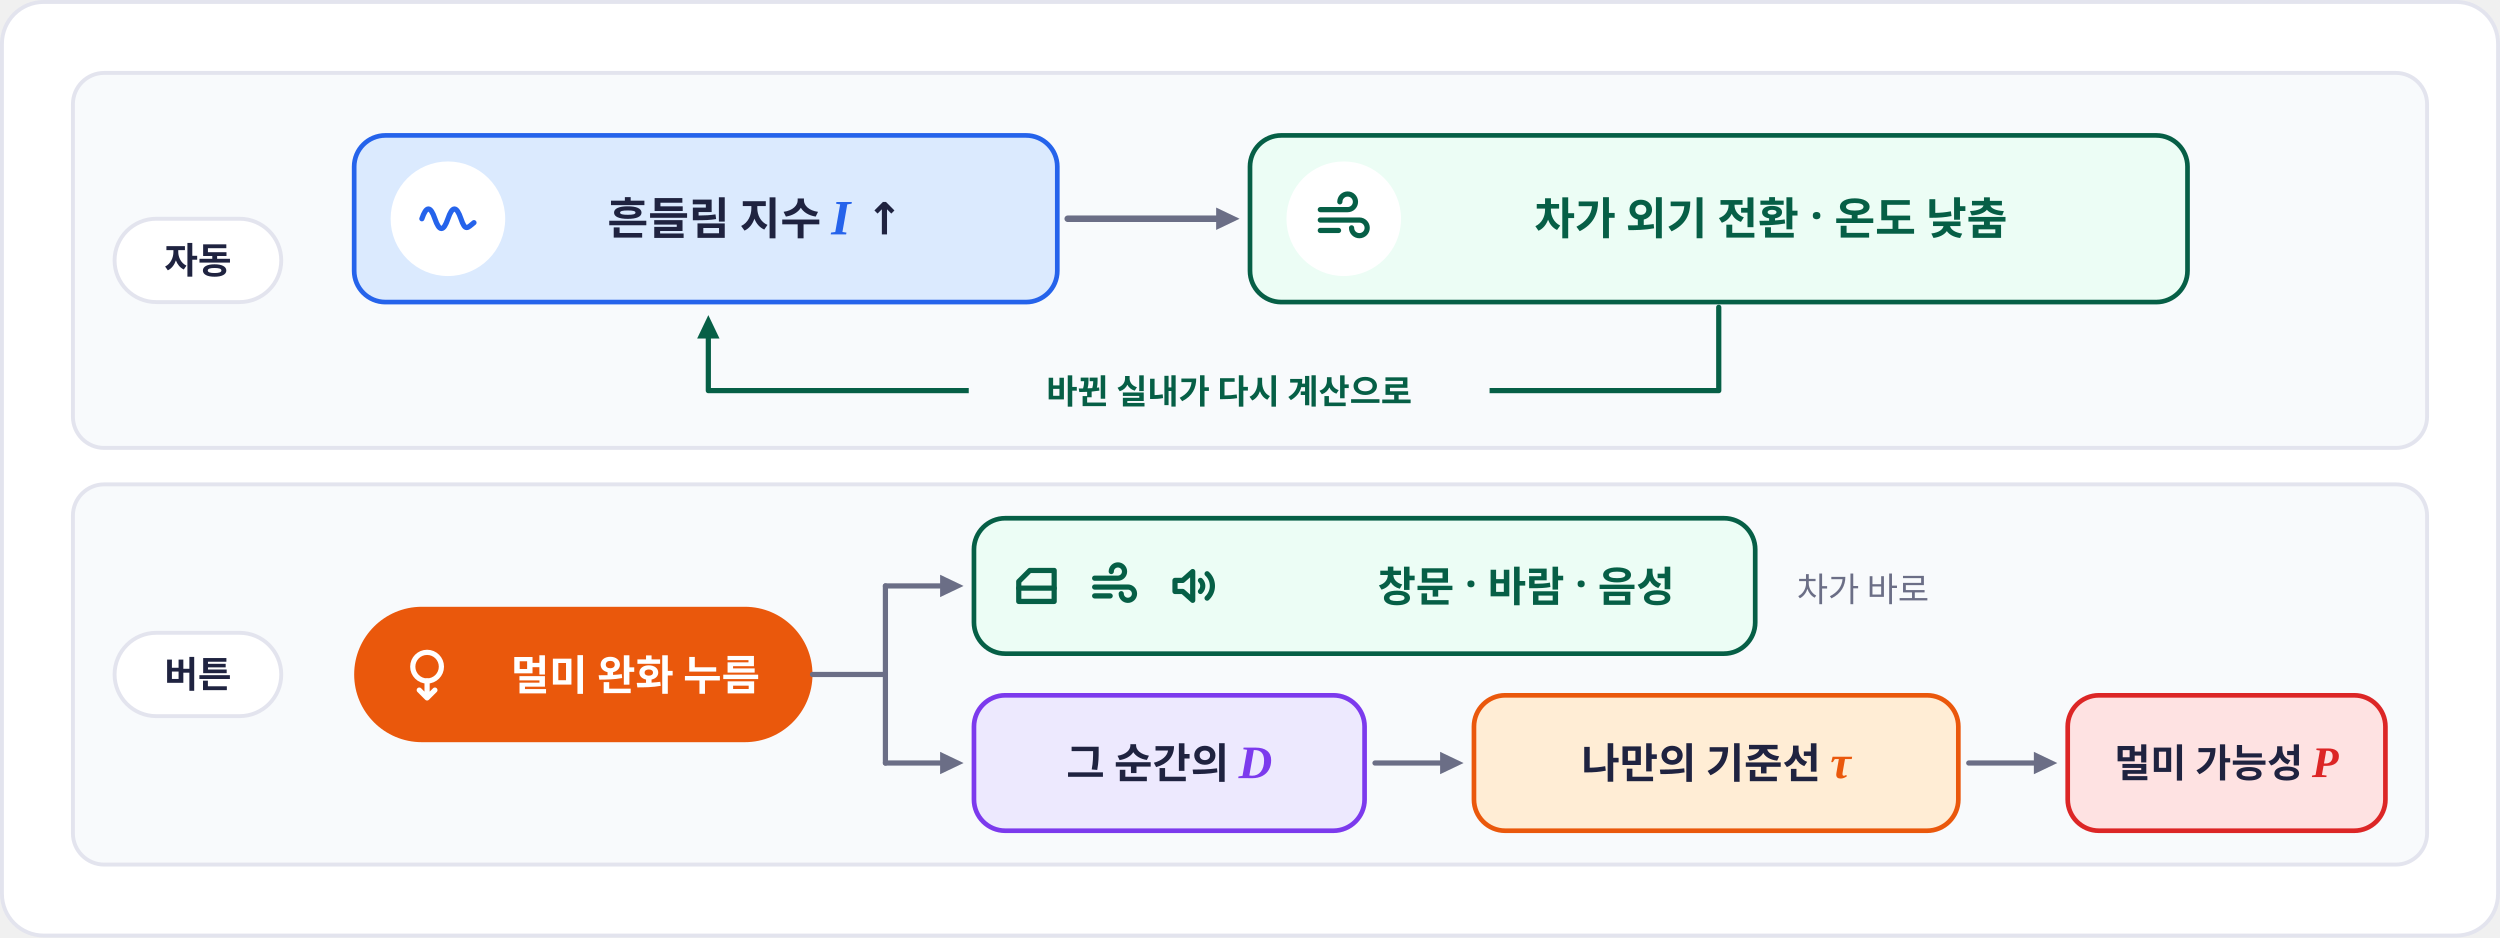
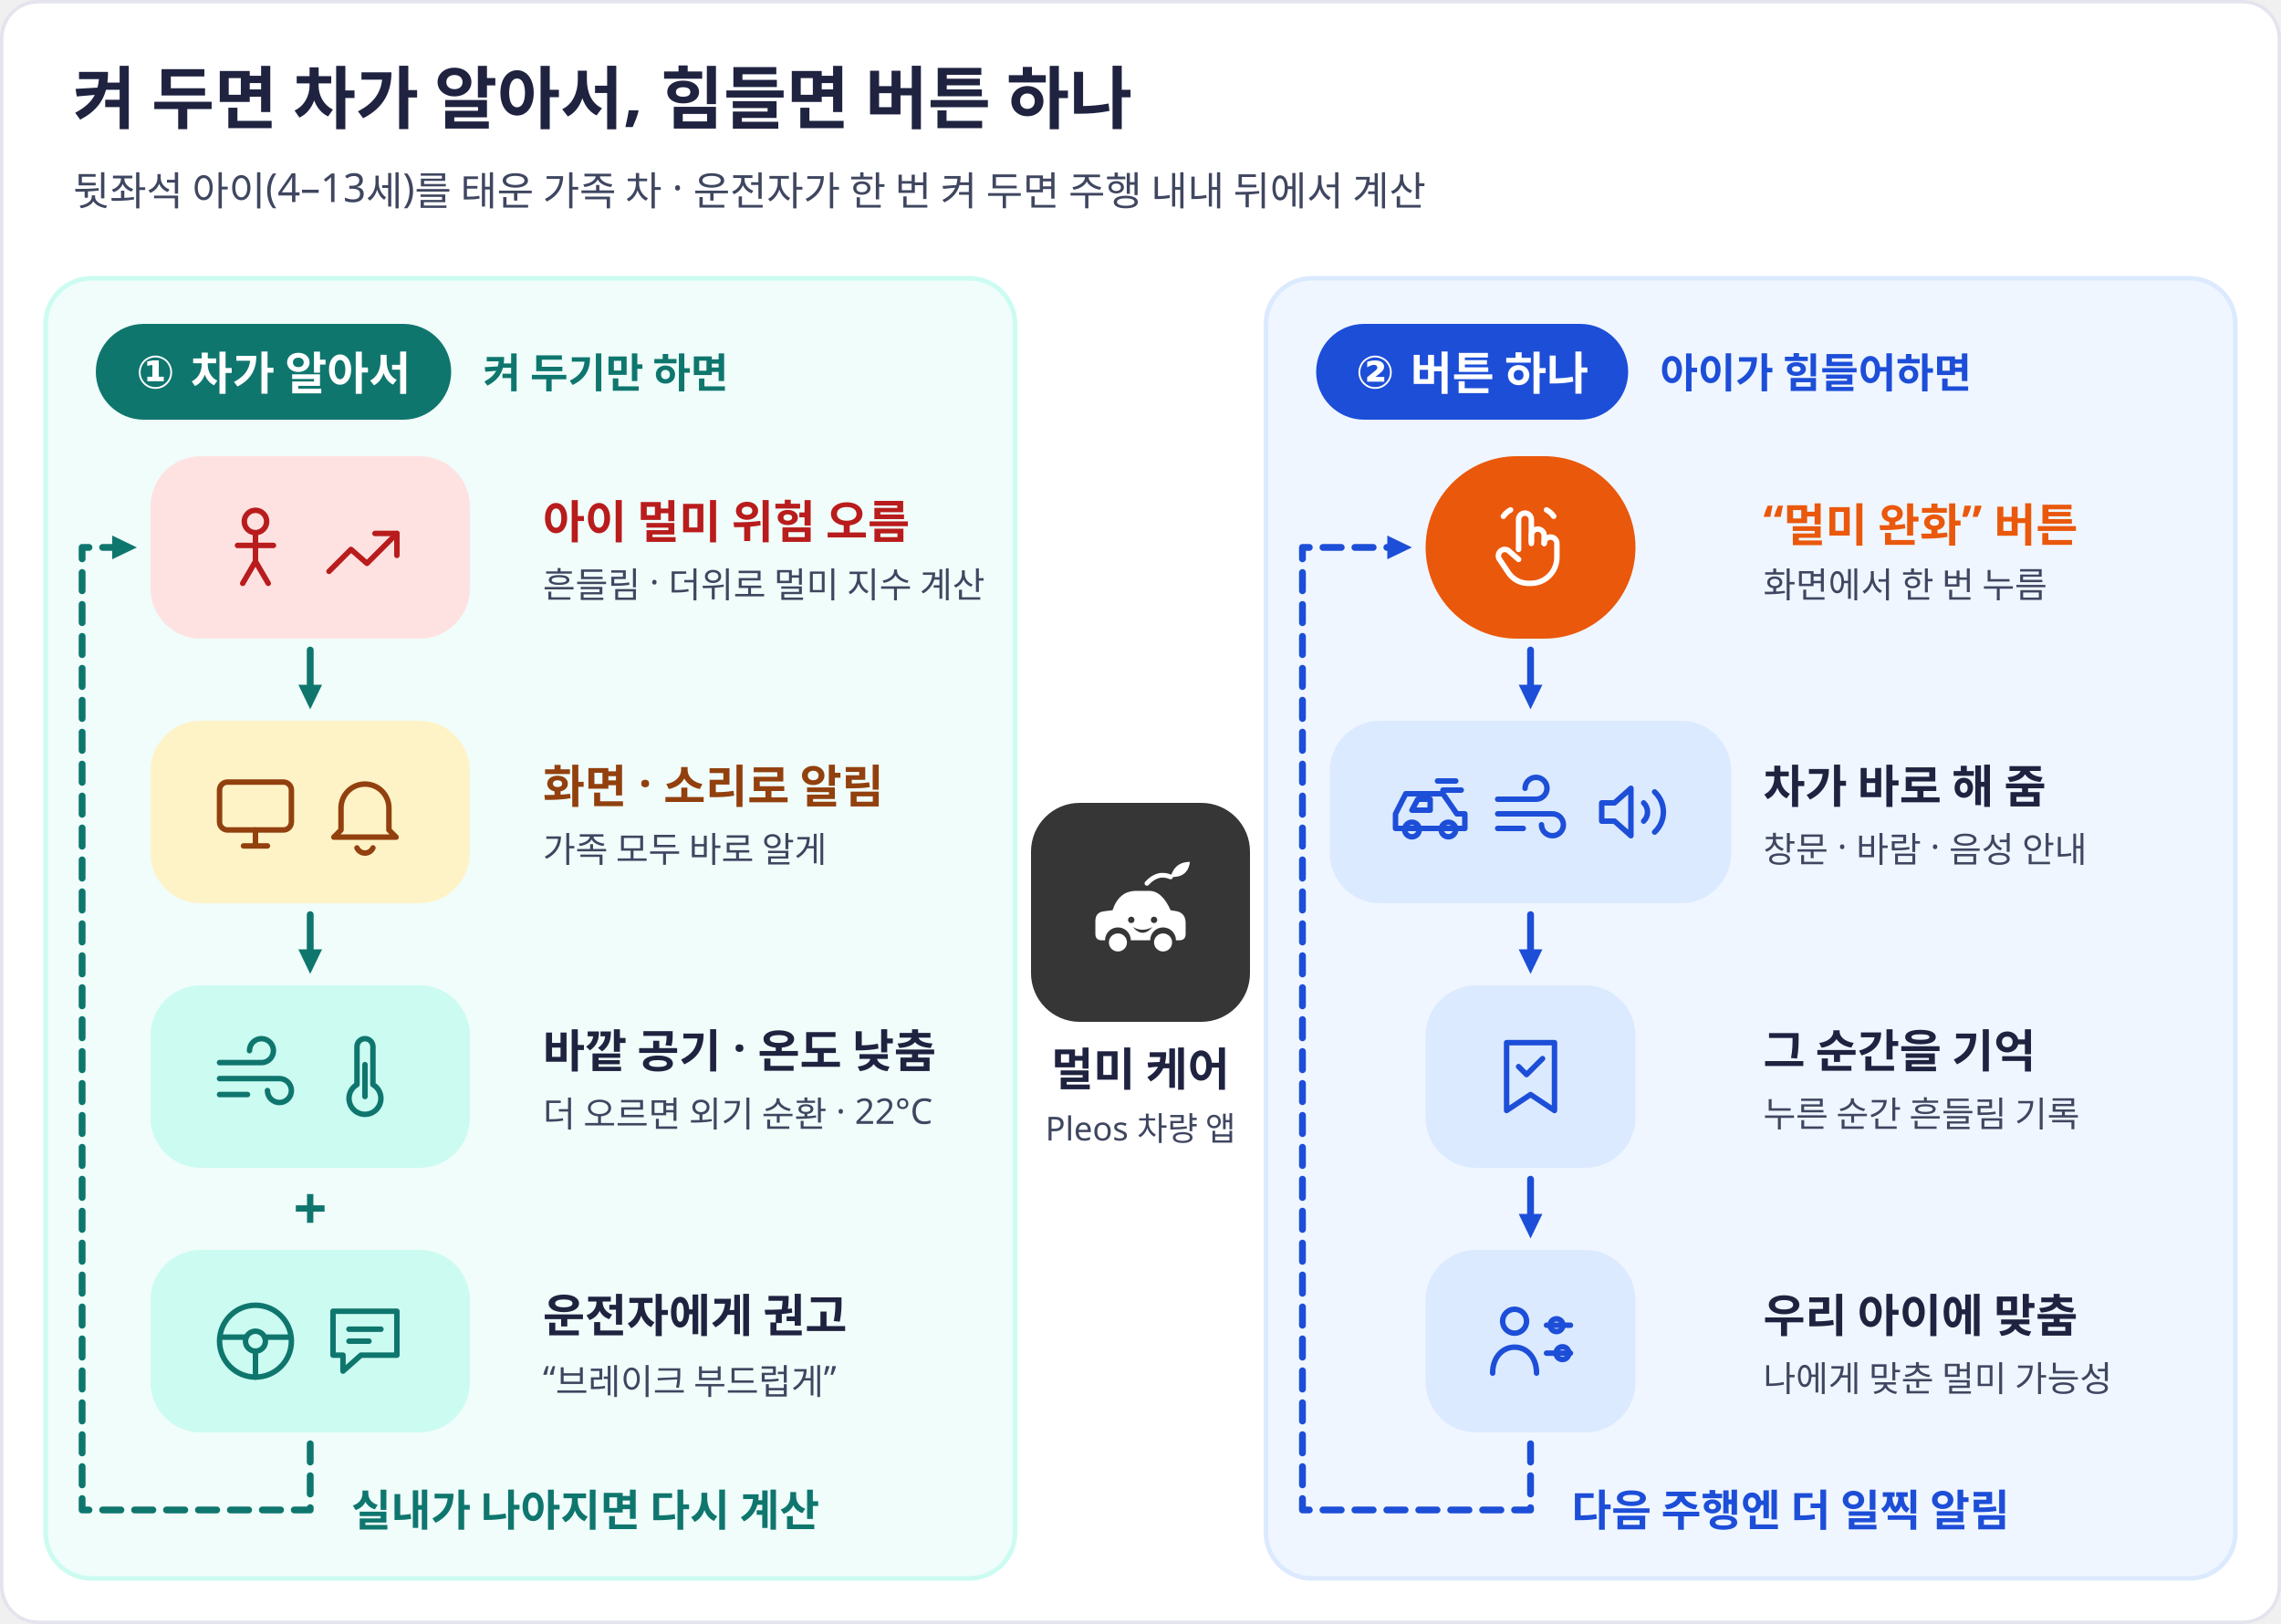
- <svg xmlns="http://www.w3.org/2000/svg" viewBox="0 0 960 360" width="960" height="360" font-family="Apple SD Gothic Neo, Noto Sans KR, Malgun Gothic, sans-serif" font-size="14">
-   <rect x="0.75" y="0.75" width="958.5" height="358.5" rx="16" fill="#FFFFFF" stroke="#E3E4EE" stroke-width="1.5" />
-   <rect x="28.0" y="28.0" width="904.0" height="144.0" rx="12" fill="#F8FAFC" stroke="#E3E4EE" stroke-width="1.5" />
-   <rect x="44.0" y="84.0" width="64.0" height="32.0" rx="16.0" fill="#FFFFFF" stroke="#E3E4EE" stroke-width="1.5" />
-   <text x="76.0" y="105.0" font-size="14" fill="#1F2340" text-anchor="middle" font-weight="700">자동</text>
-   <rect x="136.0" y="52.0" width="270.0" height="64.0" rx="12" fill="#DBEAFE" stroke="#2563EB" stroke-width="1.8" />
-   <circle cx="172.0" cy="84.0" r="22" fill="#FFFFFF" />
-   <g transform="translate(160.0 72.0) scale(1.0)" fill="none" stroke="#2563EB" stroke-width="2.00" stroke-linecap="round" stroke-linejoin="round">
-     <path d="M2 12c1.7-5 3.3-5 5 0s3.3 5 5 0 3.3-5 5 0 2.5 3.5 5 1.5" />
+ <svg xmlns="http://www.w3.org/2000/svg" viewBox="0 0 1000 712" width="1000" height="712" font-family="Apple SD Gothic Neo, Noto Sans KR, Malgun Gothic, sans-serif" font-size="14">
+   <rect x="0.75" y="0.75" width="998.5" height="710.5" rx="16" fill="#FFFFFF" stroke="#E3E4EE" stroke-width="1.5" />
+   <text x="32.0" y="54.0" font-size="30" fill="#1F2340" text-anchor="start" font-weight="800">켜 두면 차가 알아서, 힘들면 버튼 하나</text>
+   <text x="32.0" y="90.0" font-size="17.5" fill="#3F4660" text-anchor="start" font-weight="400">뒷좌석 아이(4–13세)를 태운 가족 차 · 운전자가 한 번 켜 두면 주행 내내 뒤에서 계산</text>
+   <rect x="20.0" y="122.0" width="425.0" height="570.0" rx="20" fill="#F0FDFA" stroke="#CCFBF1" stroke-width="2" />
+   <rect x="42.0" y="142.0" width="155.8" height="42.0" rx="21.0" fill="#0F766E" />
+   <text x="119.9" y="170.2" font-size="20" fill="#FFFFFF" text-anchor="middle" font-weight="700">① 차가 알아서</text>
+   <text x="211.8" y="170.0" font-size="18" fill="#0F766E" text-anchor="start" font-weight="700">켜 두기만 하면</text>
+   <rect x="66.0" y="200.0" width="140.0" height="80.0" rx="22" fill="#FEE2E2" />
+   <g transform="translate(91.0 219.0) scale(1.75)" fill="none" stroke="#B91C1C" stroke-width="1.37" stroke-linecap="round" stroke-linejoin="round">
+     <circle cx="12" cy="5.5" r="2.8" />
+     <path d="M12 8.5v7M7.5 11.5h9M12 15.5l-3.2 5.5M12 15.5l3.2 5.5" />
  </g>
-   <text x="290.0" y="90.0" font-size="17" fill="#1F2340" text-anchor="middle" font-weight="700">흔들림 지수 <tspan fill="#2563EB" font-family="Times New Roman, Times, serif" font-style="italic" font-weight="700" font-size="19.0">I</tspan> ↑</text>
-   <path d="M410.0 84.0 L468.0 84.0" fill="none" stroke="#6B6E86" stroke-width="2.5" stroke-linecap="round" stroke-linejoin="round" />
-   <path d="M476.0 84.0 L467.0 88.3 L467.0 79.7 Z" fill="#6B6E86" />
-   <rect x="480.0" y="52.0" width="360.0" height="64.0" rx="12" fill="#ECFDF5" stroke="#065F46" stroke-width="1.8" />
-   <circle cx="516.0" cy="84.0" r="22" fill="#FFFFFF" />
-   <g transform="translate(504.0 72.0) scale(1.0)" fill="none" stroke="#065F46" stroke-width="2.00" stroke-linecap="round" stroke-linejoin="round">
+   <g transform="translate(139.0 219.0) scale(1.75)" fill="none" stroke="#B91C1C" stroke-width="1.37" stroke-linecap="round" stroke-linejoin="round">
+     <path d="M3 18l5.5-5.5 4 3.5L20 8.5" />
+     <path d="M14.5 8.5H20V14" />
+   </g>
+   <text x="238.0" y="236.0" font-size="20" fill="#B91C1C" text-anchor="start" font-weight="700">아이 멀미 위험 오름</text>
+   <text x="238.0" y="262.0" font-size="15.5" fill="#3F4660" text-anchor="start" font-weight="400">흔들림 · 더위로 멀미 지수 계산</text>
+   <rect x="66.0" y="316.0" width="140.0" height="80.0" rx="22" fill="#FEF3C7" />
+   <g transform="translate(91.0 335.0) scale(1.75)" fill="none" stroke="#92400E" stroke-width="1.37" stroke-linecap="round" stroke-linejoin="round">
+     <rect x="3" y="4.5" width="18" height="12" rx="2" />
+     <path d="M9 20.5h6M12 16.5v4" />
+   </g>
+   <g transform="translate(139.0 335.0) scale(1.75)" fill="none" stroke="#92400E" stroke-width="1.37" stroke-linecap="round" stroke-linejoin="round">
+     <path d="M6 16.5v-5.5a6 6 0 0 1 12 0v5.5l1.8 1.8H4.2z" />
+     <path d="M10 21a2.2 2.2 0 0 0 4 0" />
+   </g>
+   <text x="238.0" y="352.0" font-size="20" fill="#92400E" text-anchor="start" font-weight="700">화면 · 소리로 알림</text>
+   <text x="238.0" y="378.0" font-size="15.5" fill="#3F4660" text-anchor="start" font-weight="400">가족 모두 바로 알게</text>
+   <rect x="66.0" y="432.0" width="140.0" height="80.0" rx="22" fill="#CCFBF1" />
+   <g transform="translate(91.0 451.0) scale(1.75)" fill="none" stroke="#0F766E" stroke-width="1.37" stroke-linecap="round" stroke-linejoin="round">
    <path d="M3 8.5h10.5a3 3 0 1 0-3-3" />
    <path d="M3 12.5h15a3 3 0 1 1-3 3" />
    <path d="M3 16.5h7" />
  </g>
-   <text x="680.0" y="90.0" font-size="17" fill="#065F46" text-anchor="middle" font-weight="700">차가 외기 전환 · 온도 낮춤</text>
-   <path d="M660.0 118.0 L660.0 150.0 L272.0 150.0 L272.0 129.0" fill="none" stroke="#065F46" stroke-width="2" stroke-linecap="round" stroke-linejoin="round" />
-   <path d="M272.0 121.0 L276.3 130.0 L267.7 130.0 Z" fill="#065F46" />
-   <rect x="372.0" y="138.0" width="200.0" height="24.0" rx="6" fill="#F8FAFC" />
-   <text x="472.0" y="155.0" font-size="13" fill="#065F46" text-anchor="middle" font-weight="700">바뀐 실내가 다시 계산으로</text>
-   <rect x="28.0" y="186.0" width="904.0" height="146.0" rx="12" fill="#F8FAFC" stroke="#E3E4EE" stroke-width="1.5" />
-   <rect x="44.0" y="243.0" width="64.0" height="32.0" rx="16.0" fill="#FFFFFF" stroke="#E3E4EE" stroke-width="1.5" />
-   <text x="76.0" y="264.0" font-size="14" fill="#1F2340" text-anchor="middle" font-weight="700">버튼</text>
-   <rect x="136.0" y="233.0" width="176.0" height="52.0" rx="26" fill="#EA580C" />
-   <g transform="translate(152.0 247.0) scale(1.0)" fill="none" stroke="#FFFFFF" stroke-width="2.00" stroke-linecap="round" stroke-linejoin="round">
-     <circle cx="12" cy="9" r="5.5" />
-     <path d="M12 14.5V21M9 18l3 3 3-3" />
+   <g transform="translate(139.0 451.0) scale(1.75)" fill="none" stroke="#0F766E" stroke-width="1.37" stroke-linecap="round" stroke-linejoin="round">
+     <path d="M10 4.5a2 2 0 0 1 4 0V14a4 4 0 1 1-4 0z" />
+     <path d="M12 9v8" />
  </g>
-   <text x="244.0" y="265.0" font-size="16" fill="#FFFFFF" text-anchor="middle" font-weight="700">멀미 완화 누름</text>
-   <line x1="312.0" y1="259.0" x2="340.0" y2="259.0" stroke="#6B6E86" stroke-width="2" stroke-linecap="round" />
-   <line x1="340.0" y1="225.0" x2="340.0" y2="293.0" stroke="#6B6E86" stroke-width="2" stroke-linecap="round" />
-   <path d="M340.0 225.0 L362.0 225.0" fill="none" stroke="#6B6E86" stroke-width="2" stroke-linecap="round" stroke-linejoin="round" />
-   <path d="M370.0 225.0 L361.0 229.3 L361.0 220.7 Z" fill="#6B6E86" />
-   <path d="M340.0 293.0 L362.0 293.0" fill="none" stroke="#6B6E86" stroke-width="2" stroke-linecap="round" stroke-linejoin="round" />
-   <path d="M370.0 293.0 L361.0 297.3 L361.0 288.7 Z" fill="#6B6E86" />
-   <rect x="374.0" y="199.0" width="300.0" height="52.0" rx="12" fill="#ECFDF5" stroke="#065F46" stroke-width="1.8" />
-   <g transform="translate(387.8 214.8) scale(0.85)" fill="none" stroke="#065F46" stroke-width="2.35" stroke-linecap="round" stroke-linejoin="round">
-     <path d="M4 19V10l5-5h11v14z" />
-     <path d="M4 13h16" />
+   <text x="238.0" y="468.0" font-size="20" fill="#1F2340" text-anchor="start" font-weight="700">바깥 공기 · 온도 낮춤</text>
+   <text x="238.0" y="494.0" font-size="15.5" fill="#3F4660" text-anchor="start" font-weight="400">더 오르면 외기 순환 · 22°C</text>
+   <rect x="66.0" y="548.0" width="140.0" height="80.0" rx="22" fill="#CCFBF1" />
+   <g transform="translate(91.0 567.0) scale(1.75)" fill="none" stroke="#0F766E" stroke-width="1.37" stroke-linecap="round" stroke-linejoin="round">
+     <circle cx="12" cy="12" r="9" />
+     <circle cx="12" cy="12" r="2.5" />
+     <path d="M3.2 11h6.4M14.4 11h6.4M12 14.5V21" />
  </g>
-   <g transform="translate(417.8 214.8) scale(0.85)" fill="none" stroke="#065F46" stroke-width="2.35" stroke-linecap="round" stroke-linejoin="round">
+   <g transform="translate(139.0 567.0) scale(1.75)" fill="none" stroke="#0F766E" stroke-width="1.37" stroke-linecap="round" stroke-linejoin="round">
+     <path d="M4 4.5h16v11H11l-4.5 4v-4H4z" />
+     <path d="M8 9h8M8 12h5" />
+   </g>
+   <text x="238.0" y="584.0" font-size="20" fill="#1F2340" text-anchor="start" font-weight="700">운전자에게 권고</text>
+   <text x="238.0" y="610.0" font-size="15.5" fill="#3F4660" text-anchor="start" font-weight="400">“브레이크 부드럽게”</text>
+   <path d="M136.0 285.0 L136.0 301.4" fill="none" stroke="#0F766E" stroke-width="3" stroke-linecap="round" stroke-linejoin="round" />
+   <path d="M136.0 311.0 L130.8 300.2 L141.2 300.2 Z" fill="#0F766E" />
+   <path d="M136.0 401.0 L136.0 417.4" fill="none" stroke="#0F766E" stroke-width="3" stroke-linecap="round" stroke-linejoin="round" />
+   <path d="M136.0 427.0 L130.8 416.2 L141.2 416.2 Z" fill="#0F766E" />
+   <text x="136.0" y="539.0" font-size="26" fill="#0F766E" text-anchor="middle" font-weight="700">+</text>
+   <path d="M136.0 633.0 L136.0 662.0 L36.0 662.0 L36.0 240.0 L50.4 240.0" fill="none" stroke="#0F766E" stroke-width="3" stroke-linecap="round" stroke-linejoin="round" stroke-dasharray="8 6" />
+   <path d="M60.0 240.0 L49.2 245.2 L49.2 234.8 Z" fill="#0F766E" />
+   <text x="154.0" y="669.0" font-size="19" fill="#0F766E" text-anchor="start" font-weight="700">실내가 나아지면 다시 계산</text>
+   <g transform="translate(452.0 352.0) scale(0.8889)">
+     <rect width="108" height="108" rx="24" fill="#363636" />
+     <g transform="translate(0 4.24) translate(54 54) scale(1.06) translate(-54 -54)">
+       <path d="M33,60 L33,54 Q33,50 37,49.5 L41,49 Q44,40 52,40 L58,40 Q64,40 68,49 L71,49.5 Q75,50.5 75,55 L75,60 Q75,63 72,63 L70.5,63 A6,6 0 0 0 58.5,63 L49.5,63 A6,6 0 0 0 37.5,63 L36,63 Q33,63 33,60 Z M48.2,53.5 a1.5,1.5 0 1,0 3,0 a1.5,1.5 0 1,0 -3,0 Z M58.8,53.5 a1.5,1.5 0 1,0 3,0 a1.5,1.5 0 1,0 -3,0 Z M50.4,56.8 Q55,62.2 59.6,56.8 Q55,59.4 50.4,56.8 Z" fill="#FFFFFF" fill-rule="evenodd" />
+       <path d="M39.3,64 a4.2,4.2 0 1,0 8.4,0 a4.2,4.2 0 1,0 -8.4,0 Z M60.3,64 a4.2,4.2 0 1,0 8.4,0 a4.2,4.2 0 1,0 -8.4,0 Z" fill="#FFFFFF" />
+       <path d="M57,36.5 Q62,31 68,33.5" fill="none" stroke="#FFFFFF" stroke-width="2.2" stroke-linecap="round" />
+       <path d="M68,33.5 Q70,26.5 77,26.5 Q76,34 68,33.5 Z" fill="#FFFFFF" />
+     </g>
+   </g>
+   <text x="500.0" y="476.0" font-size="20" fill="#1F2340" text-anchor="middle" font-weight="800">멀미 케어</text>
+   <text x="500.0" y="500.0" font-size="14.5" fill="#3F4660" text-anchor="middle" font-weight="400">Pleos 차량 앱</text>
+   <rect x="555.0" y="122.0" width="425.0" height="570.0" rx="20" fill="#EFF6FF" stroke="#DBEAFE" stroke-width="2" />
+   <rect x="577.0" y="142.0" width="136.8" height="42.0" rx="21.0" fill="#1D4ED8" />
+   <text x="645.4" y="170.2" font-size="20" fill="#FFFFFF" text-anchor="middle" font-weight="700">② 버튼 하나</text>
+   <text x="727.8" y="170.0" font-size="18" fill="#1D4ED8" text-anchor="start" font-weight="700">아이가 힘들어하면</text>
+   <rect x="625.0" y="200.0" width="92.0" height="80.0" rx="40.0" fill="#EA580C" />
+   <g transform="translate(650.0 219.0) scale(1.75)" fill="none" stroke="#FFFFFF" stroke-width="1.37" stroke-linecap="round" stroke-linejoin="round">
+     <path d="M9 12.5V5a1.6 1.6 0 0 1 3.2 0v6" />
+     <path d="M12.2 10.5V9a1.6 1.6 0 0 1 3.2 0v2" />
+     <path d="M15.4 11a1.6 1.6 0 0 1 3.2 0v3.5a6.5 6.5 0 0 1-6.5 6.5h-.6a6 6 0 0 1-5-2.6l-2.4-3.6a1.6 1.6 0 0 1 2.6-1.8L9 15" />
+     <path d="M5.2 4.2A5 5 0 0 1 7 2.6M16 2.6a5 5 0 0 1 1.8 1.6" />
+   </g>
+   <text x="773.0" y="236.0" font-size="20" fill="#EA580C" text-anchor="start" font-weight="700">“멀미 완화” 버튼</text>
+   <text x="773.0" y="262.0" font-size="15.5" fill="#3F4660" text-anchor="start" font-weight="400">화면에서 한 번 누름</text>
+   <rect x="583.0" y="316.0" width="176.0" height="80.0" rx="22" fill="#DBEAFE" />
+   <g transform="translate(607.8 336.8) scale(1.6)" fill="none" stroke="#1D4ED8" stroke-width="1.50" stroke-linecap="round" stroke-linejoin="round">
+     <path d="M2.5 16.5v-4l2.8-5.5h10.2l3.8 5.5h2.2v4z" />
+     <circle cx="7" cy="16.8" r="2" />
+     <circle cx="17" cy="16.8" r="2" />
+     <path d="M7 11.5l1.6-3h3.4v3z" />
+     <path d="M14 3.5h5M15.5 6h5" />
+   </g>
+   <g transform="translate(651.8 336.8) scale(1.6)" fill="none" stroke="#1D4ED8" stroke-width="1.50" stroke-linecap="round" stroke-linejoin="round">
    <path d="M3 8.5h10.5a3 3 0 1 0-3-3" />
    <path d="M3 12.5h15a3 3 0 1 1-3 3" />
    <path d="M3 16.5h7" />
  </g>
-   <g transform="translate(447.8 214.8) scale(0.85)" fill="none" stroke="#065F46" stroke-width="2.35" stroke-linecap="round" stroke-linejoin="round">
+   <g transform="translate(695.8 336.8) scale(1.6)" fill="none" stroke="#1D4ED8" stroke-width="1.50" stroke-linecap="round" stroke-linejoin="round">
    <path d="M4 9.5h3.5L12 5.5v13l-4.5-4H4z" />
    <path d="M15.5 9.5a3.5 3.5 0 0 1 0 5M18.5 6.5a7.5 7.5 0 0 1 0 11" />
  </g>
-   <text x="586.0" y="231.0" font-size="16" fill="#065F46" text-anchor="middle" font-weight="700">창문 · 바람 · 음성</text>
-   <text x="690.0" y="231.0" font-size="13" fill="#6B6E86" text-anchor="start" font-weight="400">차가 바로</text>
-   <rect x="374.0" y="267.0" width="150.0" height="52.0" rx="12" fill="#EDE9FE" stroke="#7C3AED" stroke-width="1.8" />
-   <text x="449.0" y="298.8" font-size="16" fill="#1F2340" text-anchor="middle" font-weight="700">그 순간의 <tspan fill="#7C3AED" font-family="Times New Roman, Times, serif" font-style="italic" font-weight="700" font-size="17.9">D</tspan>
-   </text>
-   <path d="M528.0 293.0 L554.0 293.0" fill="none" stroke="#6B6E86" stroke-width="2" stroke-linecap="round" stroke-linejoin="round" />
-   <path d="M562.0 293.0 L553.0 297.3 L553.0 288.7 Z" fill="#6B6E86" />
-   <rect x="566.0" y="267.0" width="186.0" height="52.0" rx="12" fill="#FFEDD5" stroke="#EA580C" stroke-width="1.8" />
-   <text x="659.0" y="298.8" font-size="16" fill="#1F2340" text-anchor="middle" font-weight="700">나만의 기준선 <tspan fill="#EA580C" font-family="Times New Roman, Times, serif" font-style="italic" font-weight="700" font-size="17.9">τ</tspan>
-   </text>
-   <path d="M756.0 293.0 L782.0 293.0" fill="none" stroke="#6B6E86" stroke-width="2" stroke-linecap="round" stroke-linejoin="round" />
-   <path d="M790.0 293.0 L781.0 297.3 L781.0 288.7 Z" fill="#6B6E86" />
-   <rect x="794.0" y="267.0" width="122.0" height="52.0" rx="12" fill="#FEE2E2" stroke="#DC2626" stroke-width="1.8" />
-   <text x="855.0" y="298.4" font-size="15" fill="#1F2340" text-anchor="middle" font-weight="700">멀미 가능성 <tspan fill="#DC2626" font-family="Times New Roman, Times, serif" font-style="italic" font-weight="700" font-size="16.8">P</tspan>
-   </text>
+   <text x="773.0" y="352.0" font-size="20" fill="#1F2340" text-anchor="start" font-weight="700">차가 바로 해 줌</text>
+   <text x="773.0" y="378.0" font-size="15.5" fill="#3F4660" text-anchor="start" font-weight="400">창문 · 바람 · 음성 안내</text>
+   <rect x="625.0" y="432.0" width="92.0" height="80.0" rx="22" fill="#DBEAFE" />
+   <g transform="translate(650.0 451.0) scale(1.75)" fill="none" stroke="#1D4ED8" stroke-width="1.37" stroke-linecap="round" stroke-linejoin="round">
+     <path d="M6 3.5h12v17l-6-4-6 4z" />
+     <path d="M9 9.5l2 2 4-4" />
+   </g>
+   <text x="773.0" y="468.0" font-size="20" fill="#1F2340" text-anchor="start" font-weight="700">그 순간을 기억</text>
+   <text x="773.0" y="494.0" font-size="15.5" fill="#3F4660" text-anchor="start" font-weight="400">누른 순간 흔들림 기록</text>
+   <rect x="625.0" y="548.0" width="92.0" height="80.0" rx="22" fill="#DBEAFE" />
+   <g transform="translate(650.0 567.0) scale(1.75)" fill="none" stroke="#1D4ED8" stroke-width="1.37" stroke-linecap="round" stroke-linejoin="round">
+     <circle cx="8" cy="7" r="3" />
+     <path d="M2.5 20c0-4 2.5-6.5 5.5-6.5s5.5 2.5 5.5 6.5" />
+     <path d="M16 8h6M16 15h6" />
+     <circle cx="18.5" cy="8" r="1.6" />
+     <circle cx="20" cy="15" r="1.6" />
+   </g>
+   <text x="773.0" y="584.0" font-size="20" fill="#1F2340" text-anchor="start" font-weight="700">우리 아이에 맞춤</text>
+   <text x="773.0" y="610.0" font-size="15.5" fill="#3F4660" text-anchor="start" font-weight="400">나에게 맞춘 멀미 가능성</text>
+   <path d="M671.0 285.0 L671.0 301.4" fill="none" stroke="#1D4ED8" stroke-width="3" stroke-linecap="round" stroke-linejoin="round" />
+   <path d="M671.0 311.0 L665.8 300.2 L676.2 300.2 Z" fill="#1D4ED8" />
+   <path d="M671.0 401.0 L671.0 417.4" fill="none" stroke="#1D4ED8" stroke-width="3" stroke-linecap="round" stroke-linejoin="round" />
+   <path d="M671.0 427.0 L665.8 416.2 L676.2 416.2 Z" fill="#1D4ED8" />
+   <path d="M671.0 517.0 L671.0 533.4" fill="none" stroke="#1D4ED8" stroke-width="3" stroke-linecap="round" stroke-linejoin="round" />
+   <path d="M671.0 543.0 L665.8 532.2 L676.2 532.2 Z" fill="#1D4ED8" />
+   <path d="M671.0 633.0 L671.0 662.0 L571.0 662.0 L571.0 240.0 L609.4 240.0" fill="none" stroke="#1D4ED8" stroke-width="3" stroke-linecap="round" stroke-linejoin="round" stroke-dasharray="8 6" />
+   <path d="M619.0 240.0 L608.2 245.2 L608.2 234.8 Z" fill="#1D4ED8" />
+   <text x="689.0" y="669.0" font-size="19" fill="#1D4ED8" text-anchor="start" font-weight="700">다음 주행엔 더 일찍 알림</text>
</svg>
